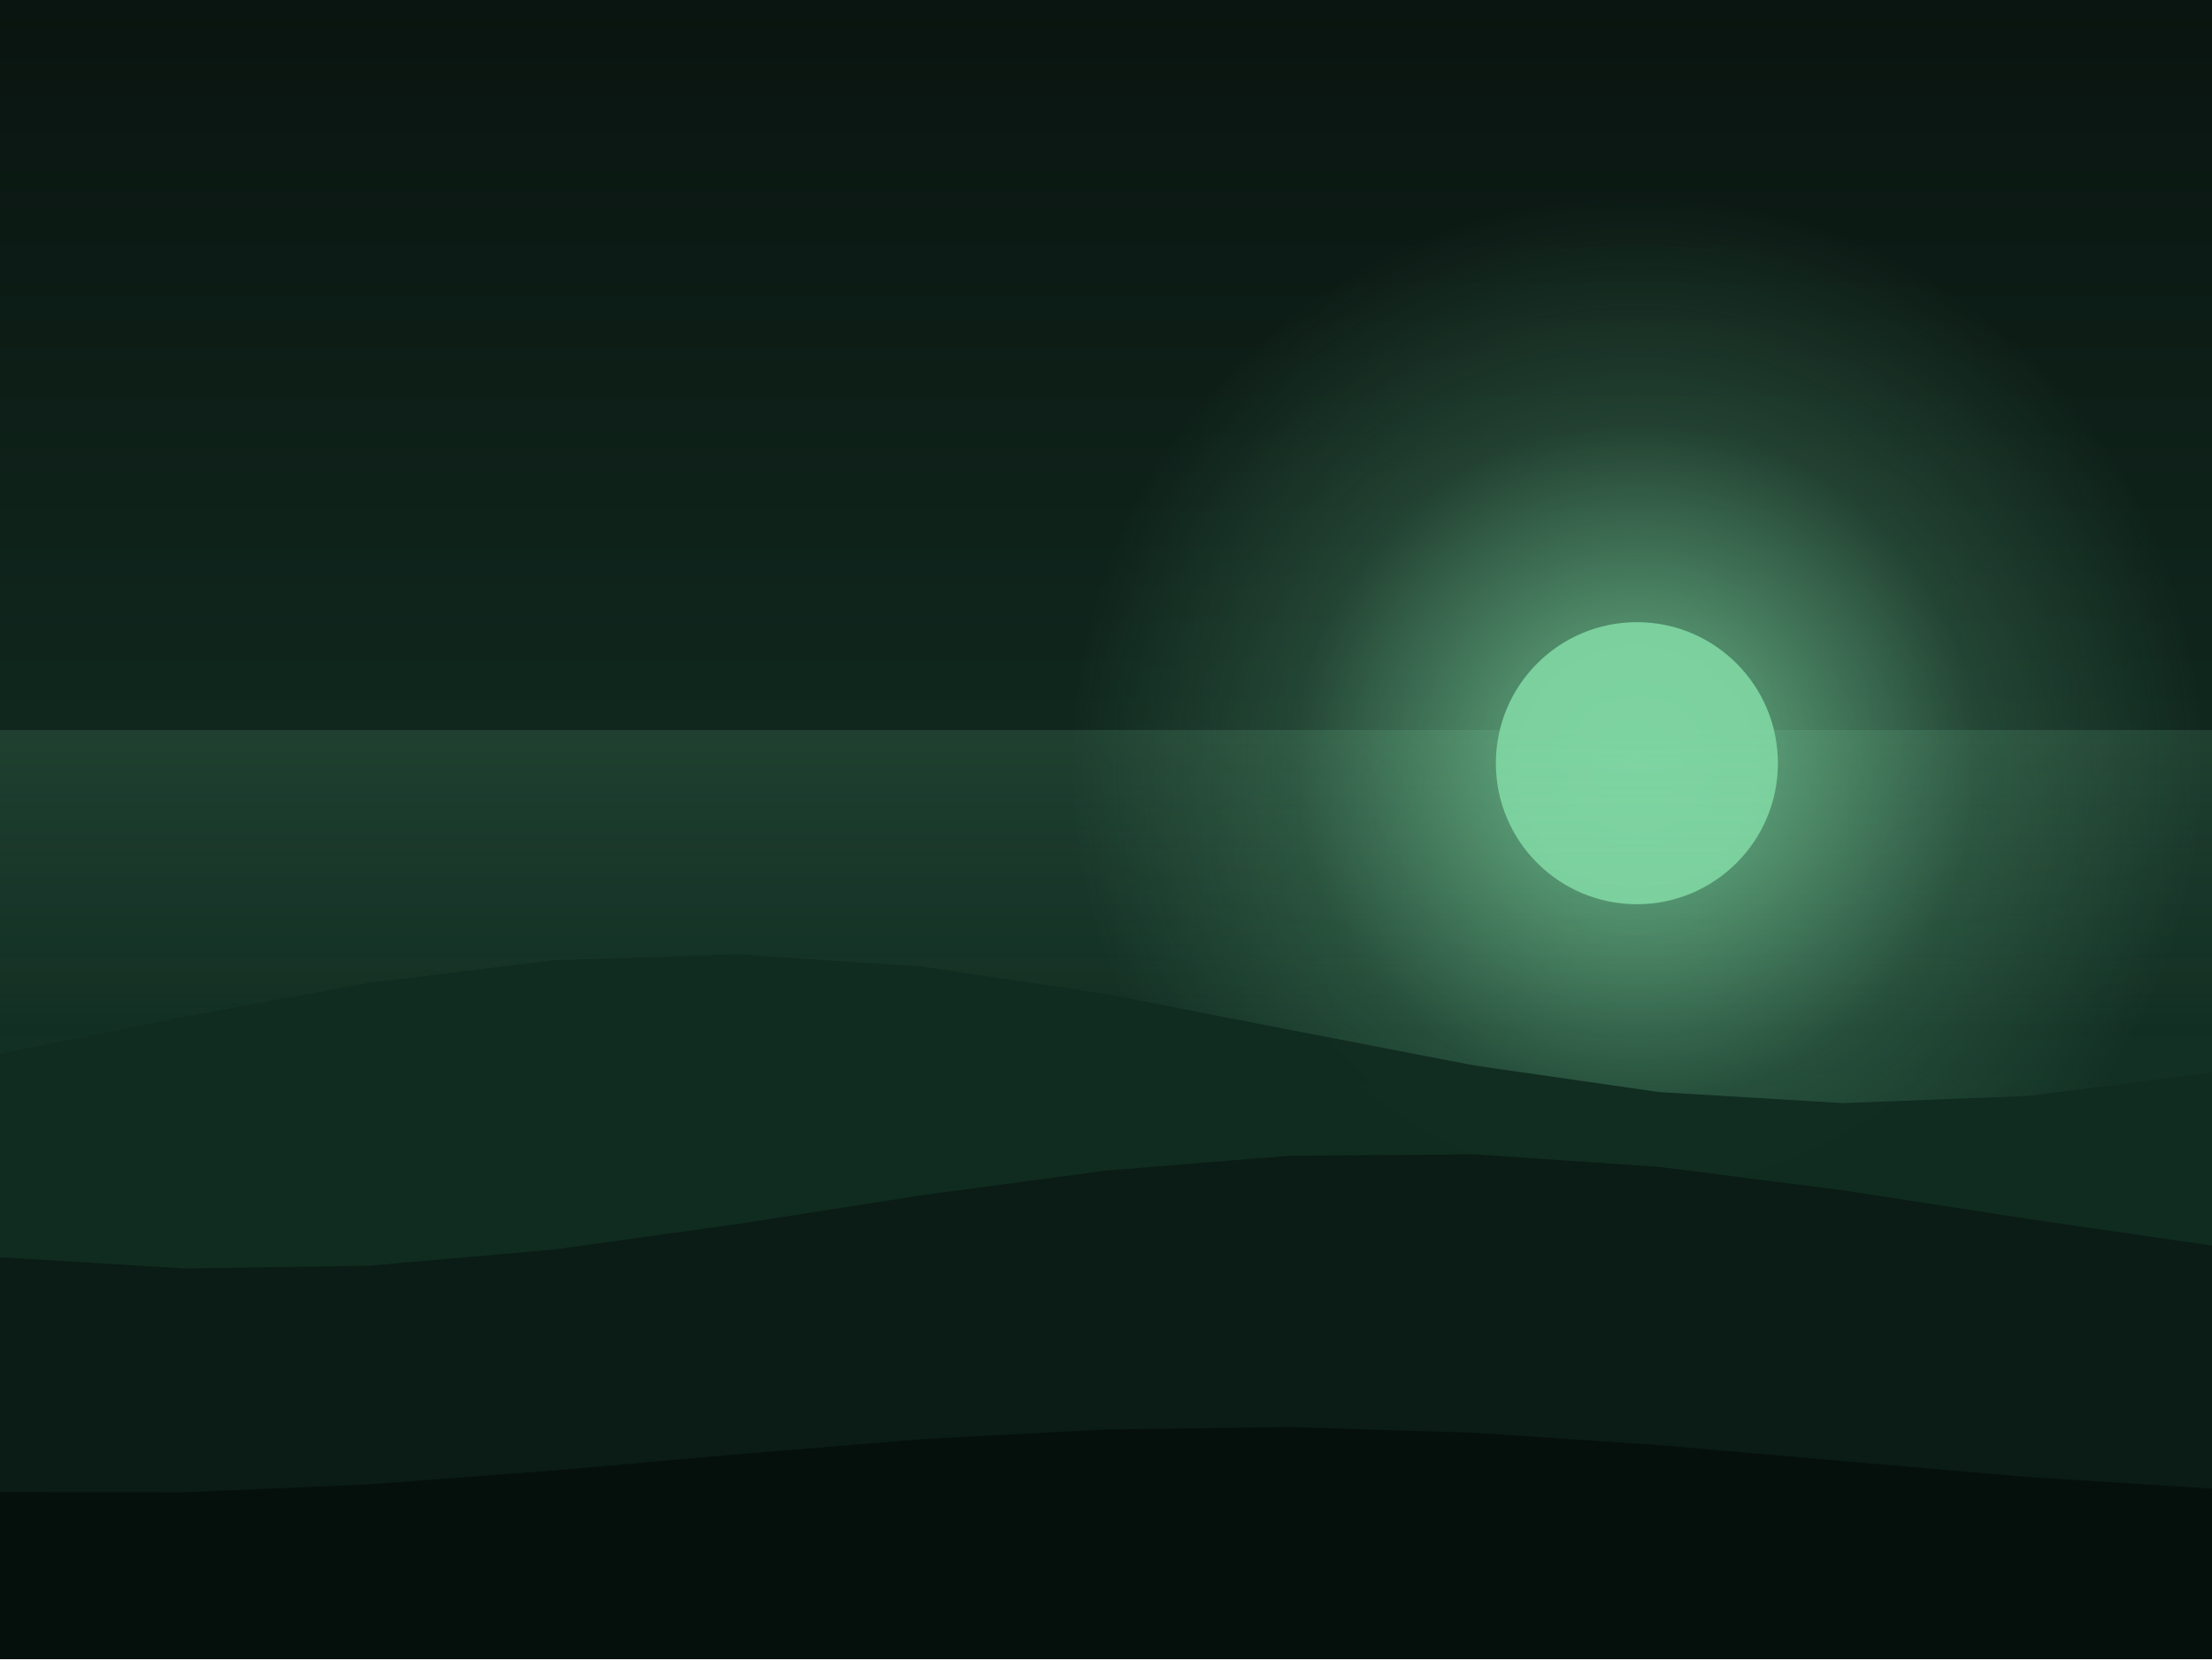
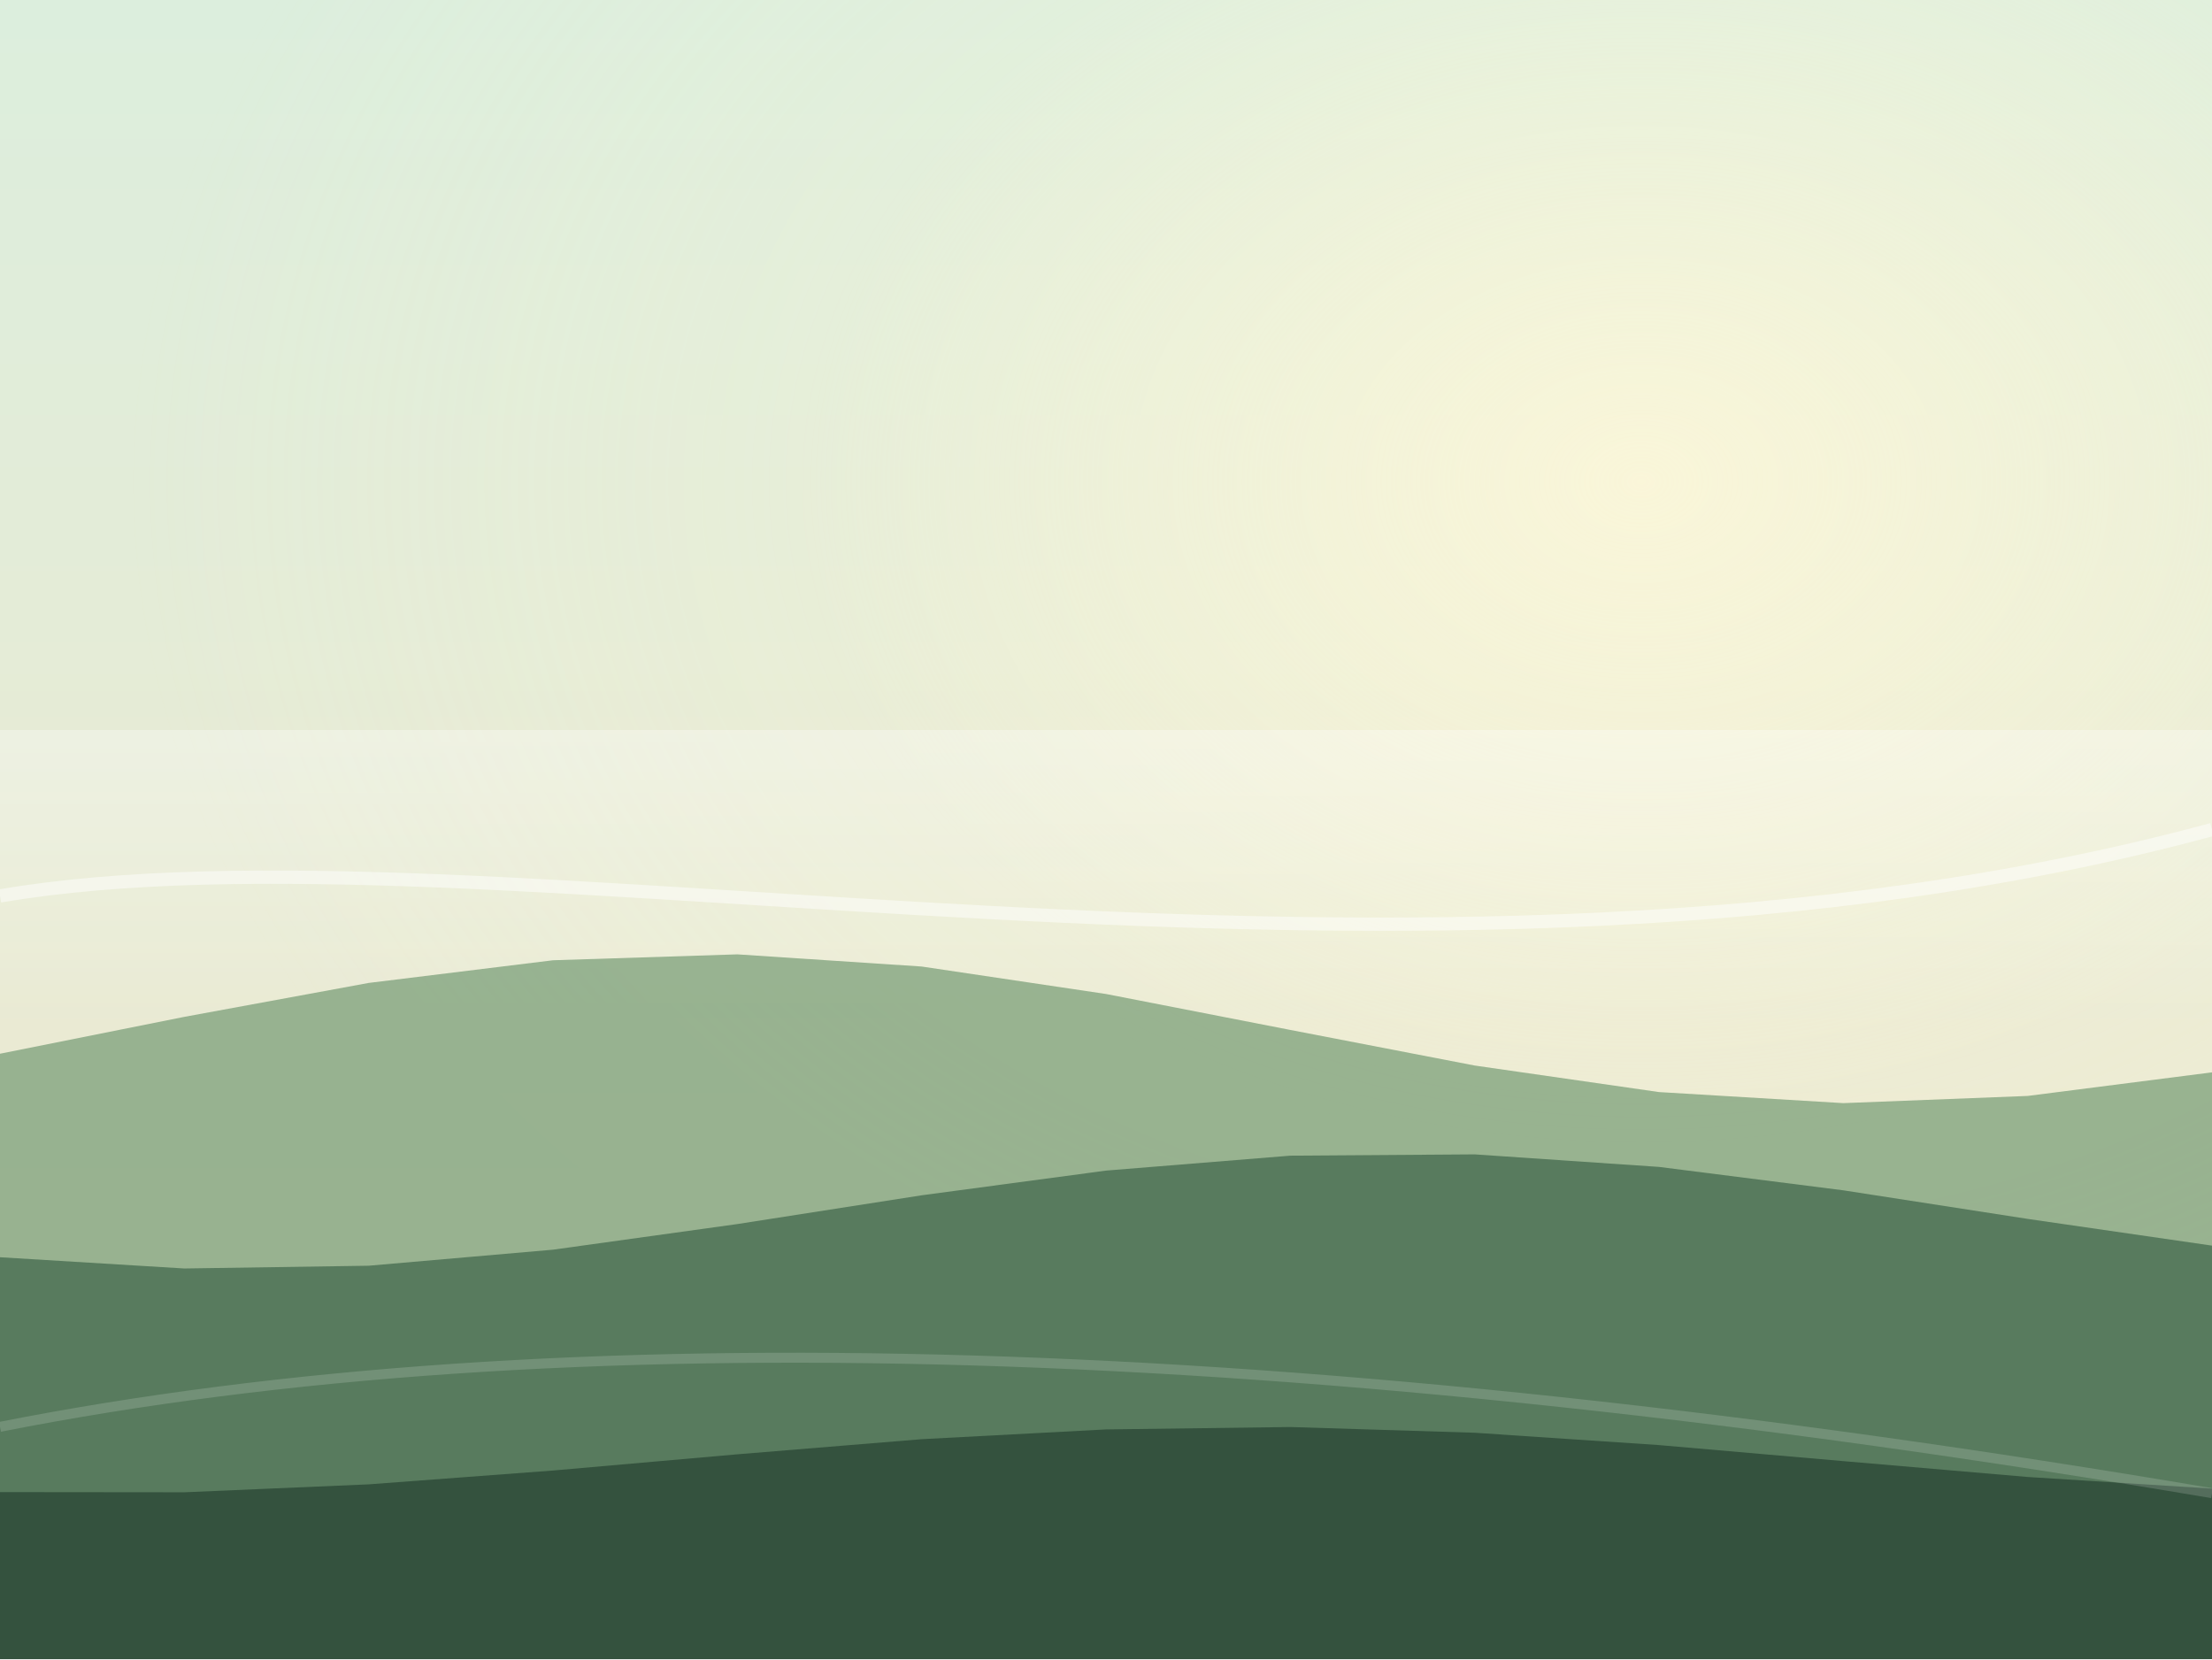
<svg xmlns="http://www.w3.org/2000/svg" viewBox="0 0 1200 900" width="1200" height="900" role="img" aria-label="여행 사진 자리표시자">
  <defs>
    <linearGradient id="sky" x1="0" y1="0" x2="0" y2="1">
-       <stop offset="0%" stop-color="#0a1410" />
-       <stop offset="100%" stop-color="#17402f" />
+       <stop offset="0%" stop-color="#dceedd" />
+       <stop offset="100%" stop-color="#f2e8cd" />
    </linearGradient>
-     <radialGradient id="glow" cx="50%" cy="50%" r="50%">
-       <stop offset="0%" stop-color="#7fd6a2" stop-opacity="0.85" />
-       <stop offset="60%" stop-color="#7fd6a2" stop-opacity="0.18" />
-       <stop offset="100%" stop-color="#7fd6a2" stop-opacity="0" />
+     <radialGradient id="glow" cx="74%" cy="29%" r="68%">
+       <stop offset="0%" stop-color="#fff8d9" stop-opacity="0.82" />
+       <stop offset="55%" stop-color="#fff8d9" stop-opacity="0.16" />
+       <stop offset="100%" stop-color="#fff8d9" stop-opacity="0" />
    </radialGradient>
    <linearGradient id="haze" x1="0" y1="0" x2="0" y2="1">
-       <stop offset="0%" stop-color="#7fd6a2" stop-opacity="0.14" />
-       <stop offset="100%" stop-color="#7fd6a2" stop-opacity="0" />
+       <stop offset="0%" stop-color="#ffffff" stop-opacity="0.3" />
+       <stop offset="100%" stop-color="#ffffff" stop-opacity="0" />
    </linearGradient>
  </defs>
  <rect width="1200" height="900" fill="url(#sky)" />
-   <circle cx="888.0" cy="414.0" r="306.0" fill="url(#glow)" />
-   <circle cx="888.0" cy="414.0" r="76.5" fill="#7fd6a2" opacity="0.92" />
+   <rect width="1200" height="900" fill="url(#glow)" />
  <rect y="396.0" width="1200" height="162.0" fill="url(#haze)" />
-   <polygon points="0.0,571.6 100.0,551.6 200.0,533.2 300.0,520.9 400.0,517.7 500.0,524.3 600.0,539.2 700.0,558.7 800.0,578.0 900.0,592.4 1000.0,598.4 1100.0,594.5 1200.0,581.7 1200,900 0,900" fill="#102b20" opacity="0.95" />
-   <polygon points="0.0,682.0 100.0,688.1 200.0,686.6 300.0,677.9 400.0,664.0 500.0,648.4 600.0,635.0 700.0,626.9 800.0,626.2 900.0,633.0 1000.0,645.7 1100.0,661.2 1200.0,675.7 1200,900 0,900" fill="#0a1c15" />
-   <polygon points="0.0,809.4 100.0,809.5 200.0,805.2 300.0,797.7 400.0,788.9 500.0,780.7 600.0,775.4 700.0,774.1 800.0,777.2 900.0,783.9 1000.0,792.6 1100.0,801.2 1200.0,807.5 1200,900 0,900" fill="#05100c" />
+   <path d="M0 486.0 C 264.0 441.0, 768.0 567.0, 1200 450.0" fill="none" stroke="#ffffff" stroke-opacity="0.48" stroke-width="7.2" />
+   <polygon points="0.0,571.6 100.0,551.6 200.0,533.2 300.0,520.9 400.0,517.7 500.0,524.3 600.0,539.2 700.0,558.7 800.0,578.0 900.0,592.4 1000.0,598.4 1100.0,594.5 1200.0,581.7 1200,900 0,900" fill="#85a681" opacity="0.82" />
+   <polygon points="0.0,682.0 100.0,688.1 200.0,686.6 300.0,677.9 400.0,664.0 500.0,648.4 600.0,635.0 700.0,626.9 800.0,626.2 900.0,633.0 1000.0,645.7 1100.0,661.2 1200.0,675.7 1200,900 0,900" fill="#587b5e" />
+   <polygon points="0.0,809.4 100.0,809.5 200.0,805.2 300.0,797.7 400.0,788.9 500.0,780.7 600.0,775.4 700.0,774.1 800.0,777.2 900.0,783.9 1000.0,792.6 1100.0,801.2 1200.0,807.5 1200,900 0,900" fill="#34523e" />
+   <path d="M0 774.0 Q 456.0 684.0 1200 810.0" fill="none" stroke="#ffffff" stroke-opacity="0.16" stroke-width="5.4" />
</svg>
